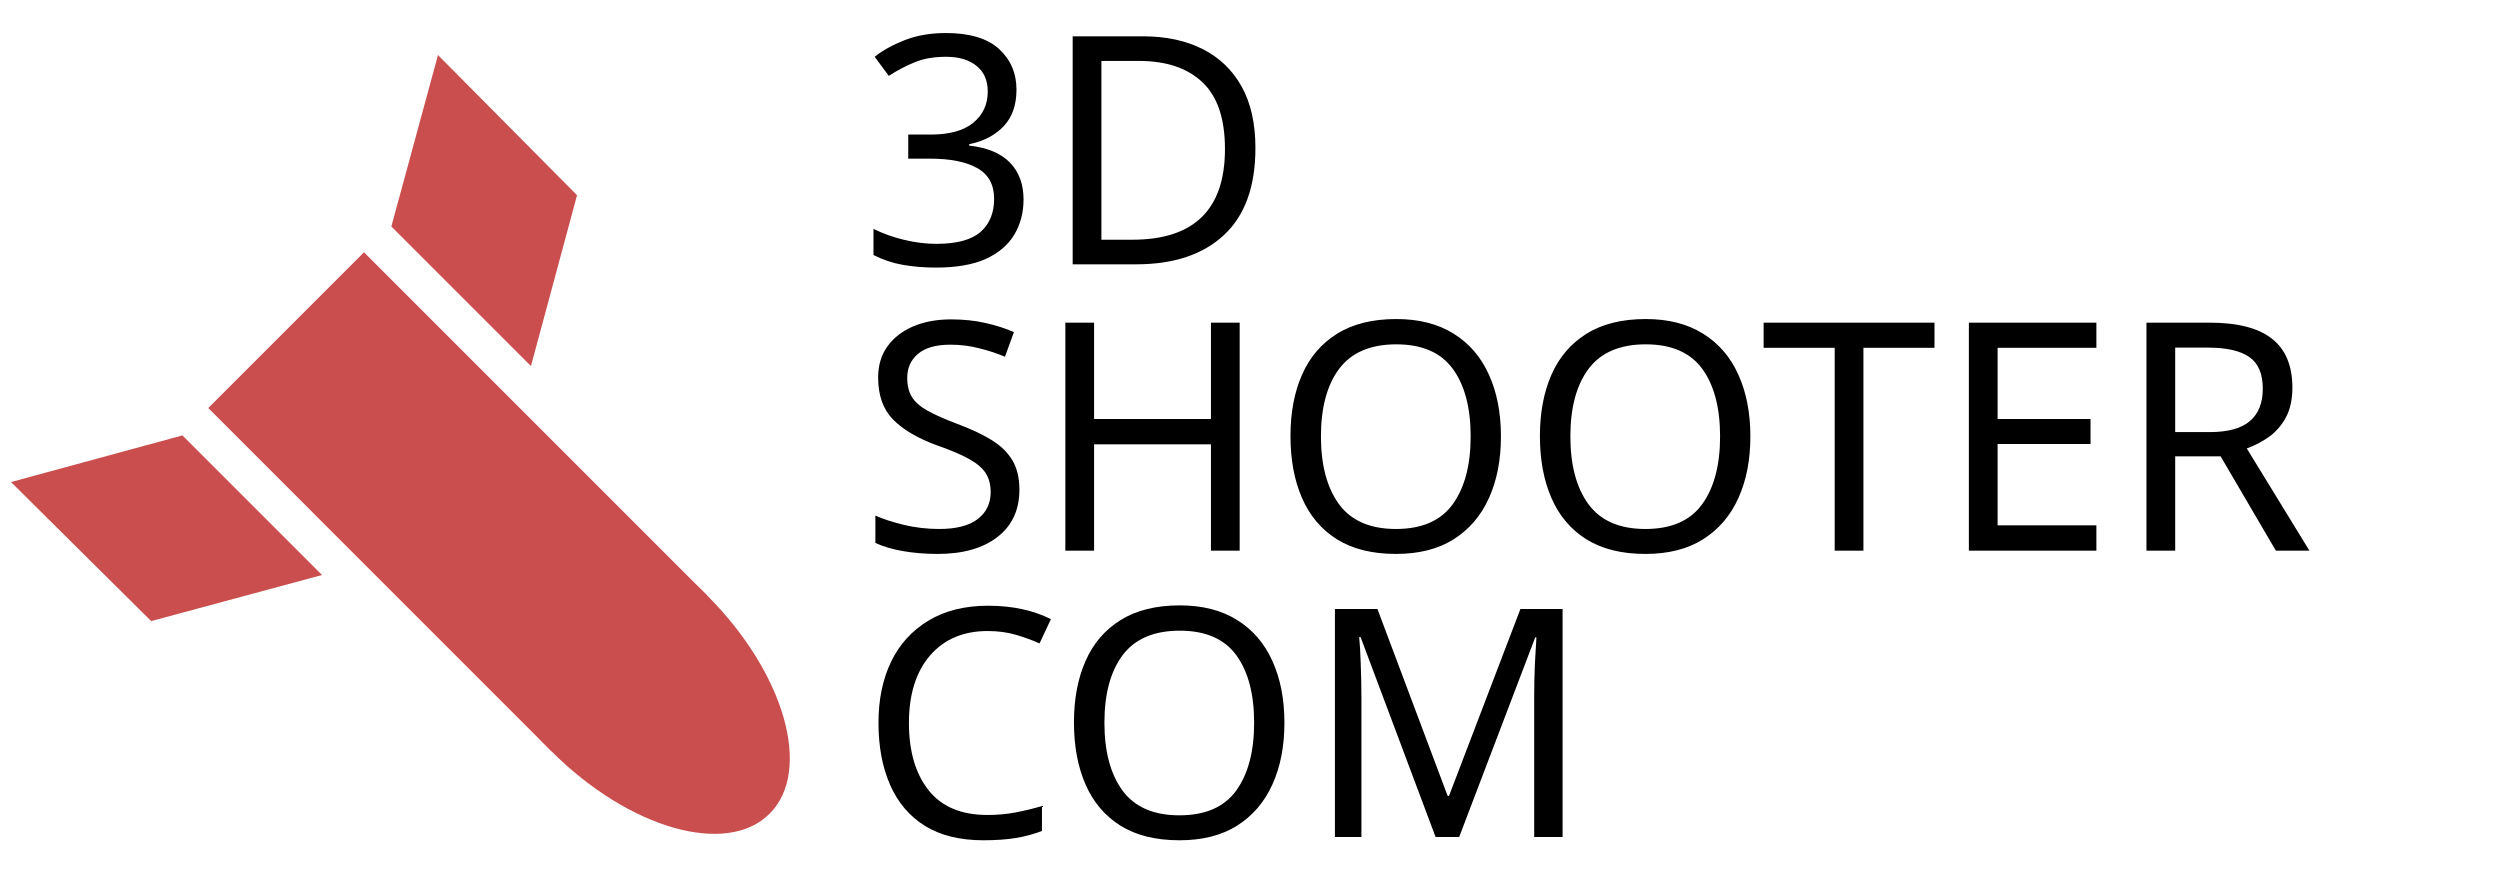
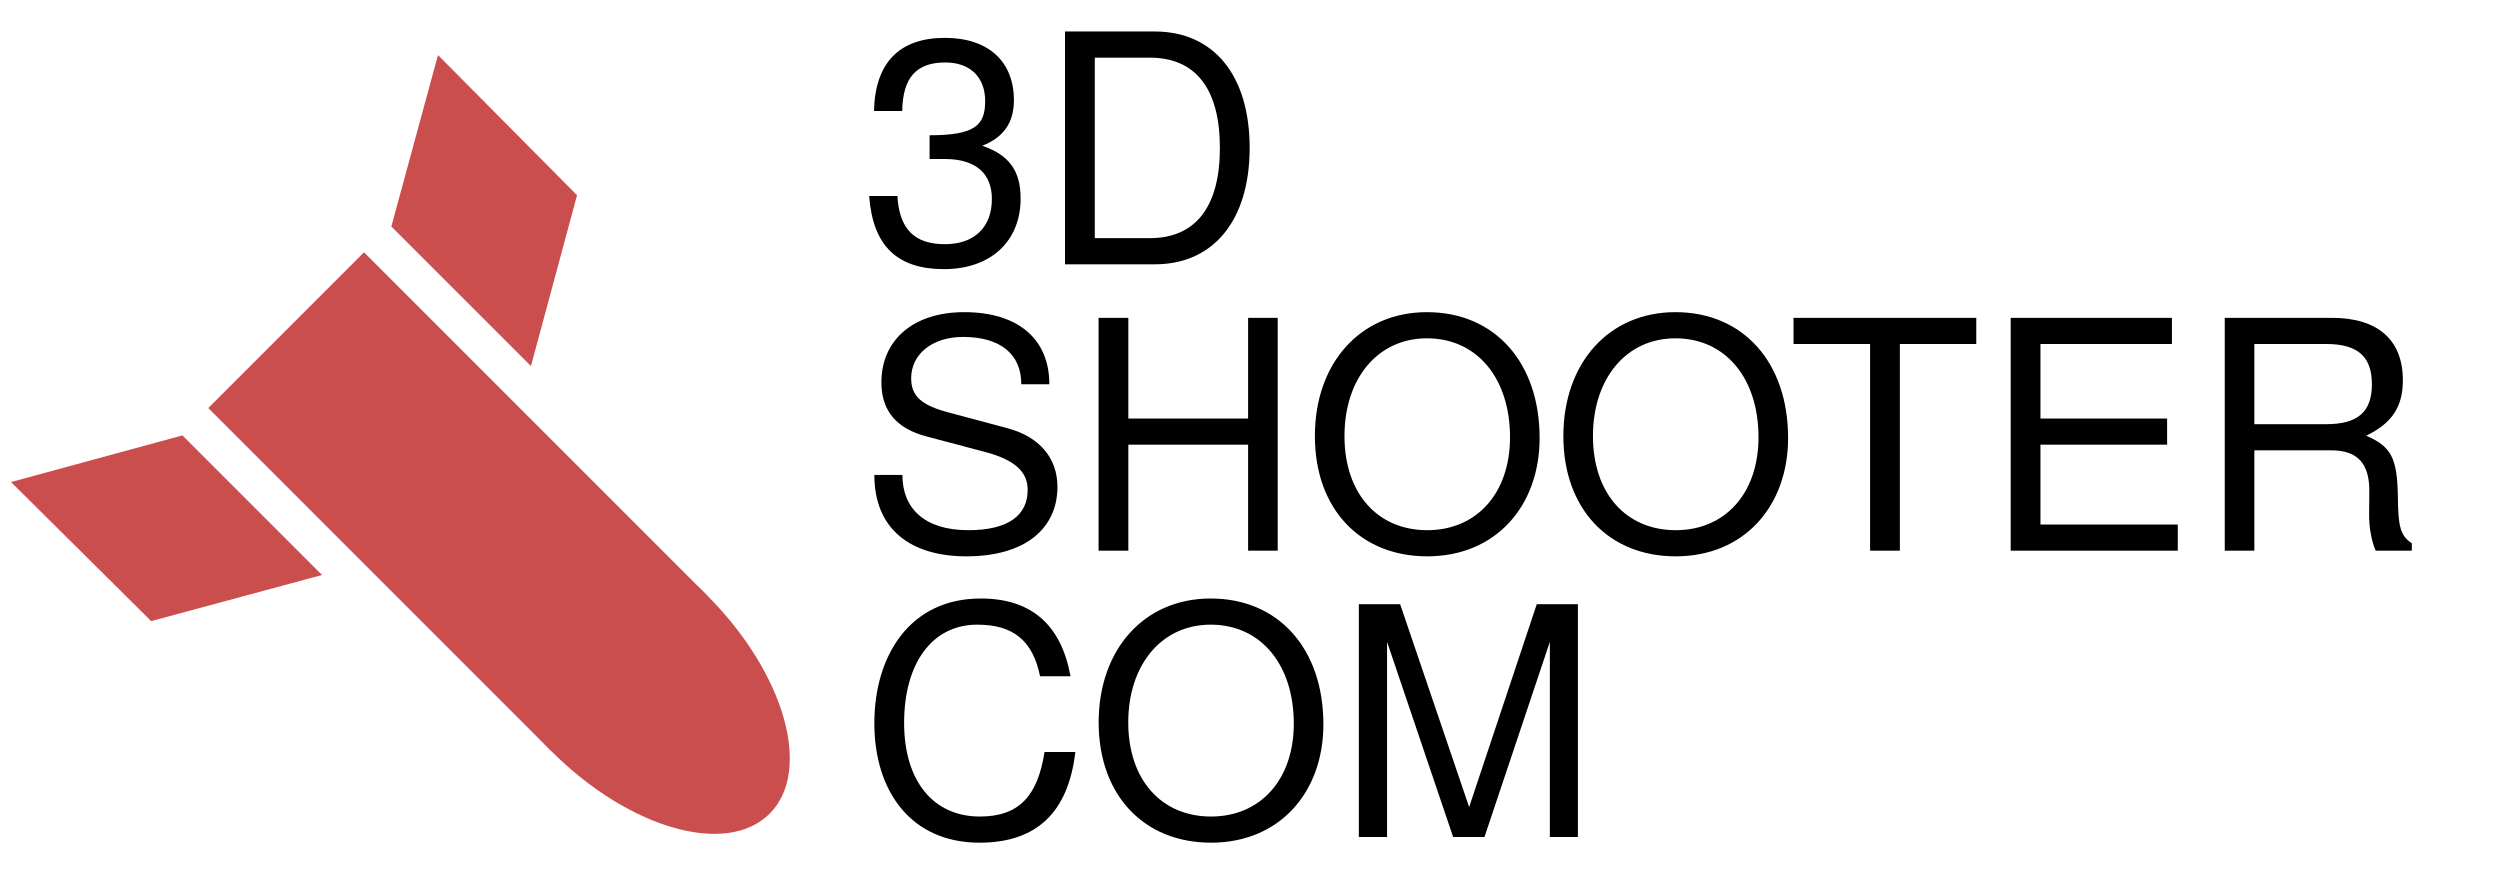
<svg xmlns="http://www.w3.org/2000/svg" width="227px" height="81px" viewBox="0 0 227 81" version="1.1">
  <defs />
  <g id="Page-1" stroke="none" stroke-width="1" fill="none" fill-rule="evenodd">
    <g id="Group" transform="translate(45.13351, 49.13351) rotate(-315) translate(-45.13351, -49.13351) translate(10.13351, 21.13351)" fill="#CA4E4E">
      <g id="Rocket" transform="translate(-0, -0)">
        <rect id="Rectangle-1" x="7.911" y="18" width="44.063" height="20" />
        <polyline id="Path-1" points="0 0.586 8.011 14.586 25.937 14.586 17.926 0.656" />
        <polyline id="Path-1" transform="translate(12.96853, 48.41421) scale(1, -1) translate(-12.96853, -48.41421) " points="2.27373675e-13 41.414 8.011 55.414 25.937 55.414 17.926 41.484" />
        <ellipse id="Oval-1" cx="51.974" cy="28" rx="18.026" ry="10" />
      </g>
    </g>
-     <text id="3D-SHOOTERCOM" font-family="GothamBook, Gotham Book" font-size="29" font-weight="normal" fill="#000000">
+     <text id="3D-SHOOTERCOM" font-family="Avenir,Avenir Next,Helvetica Neue,Segoe UI,Verdana,sans-serif" font-size="29" font-weight="normal" fill="#000000">
      <tspan x="78" y="24">3D</tspan>
      <tspan x="78" y="50">SHOOTER</tspan>
      <tspan x="78" y="76">COM</tspan>
    </text>
  </g>
</svg>
